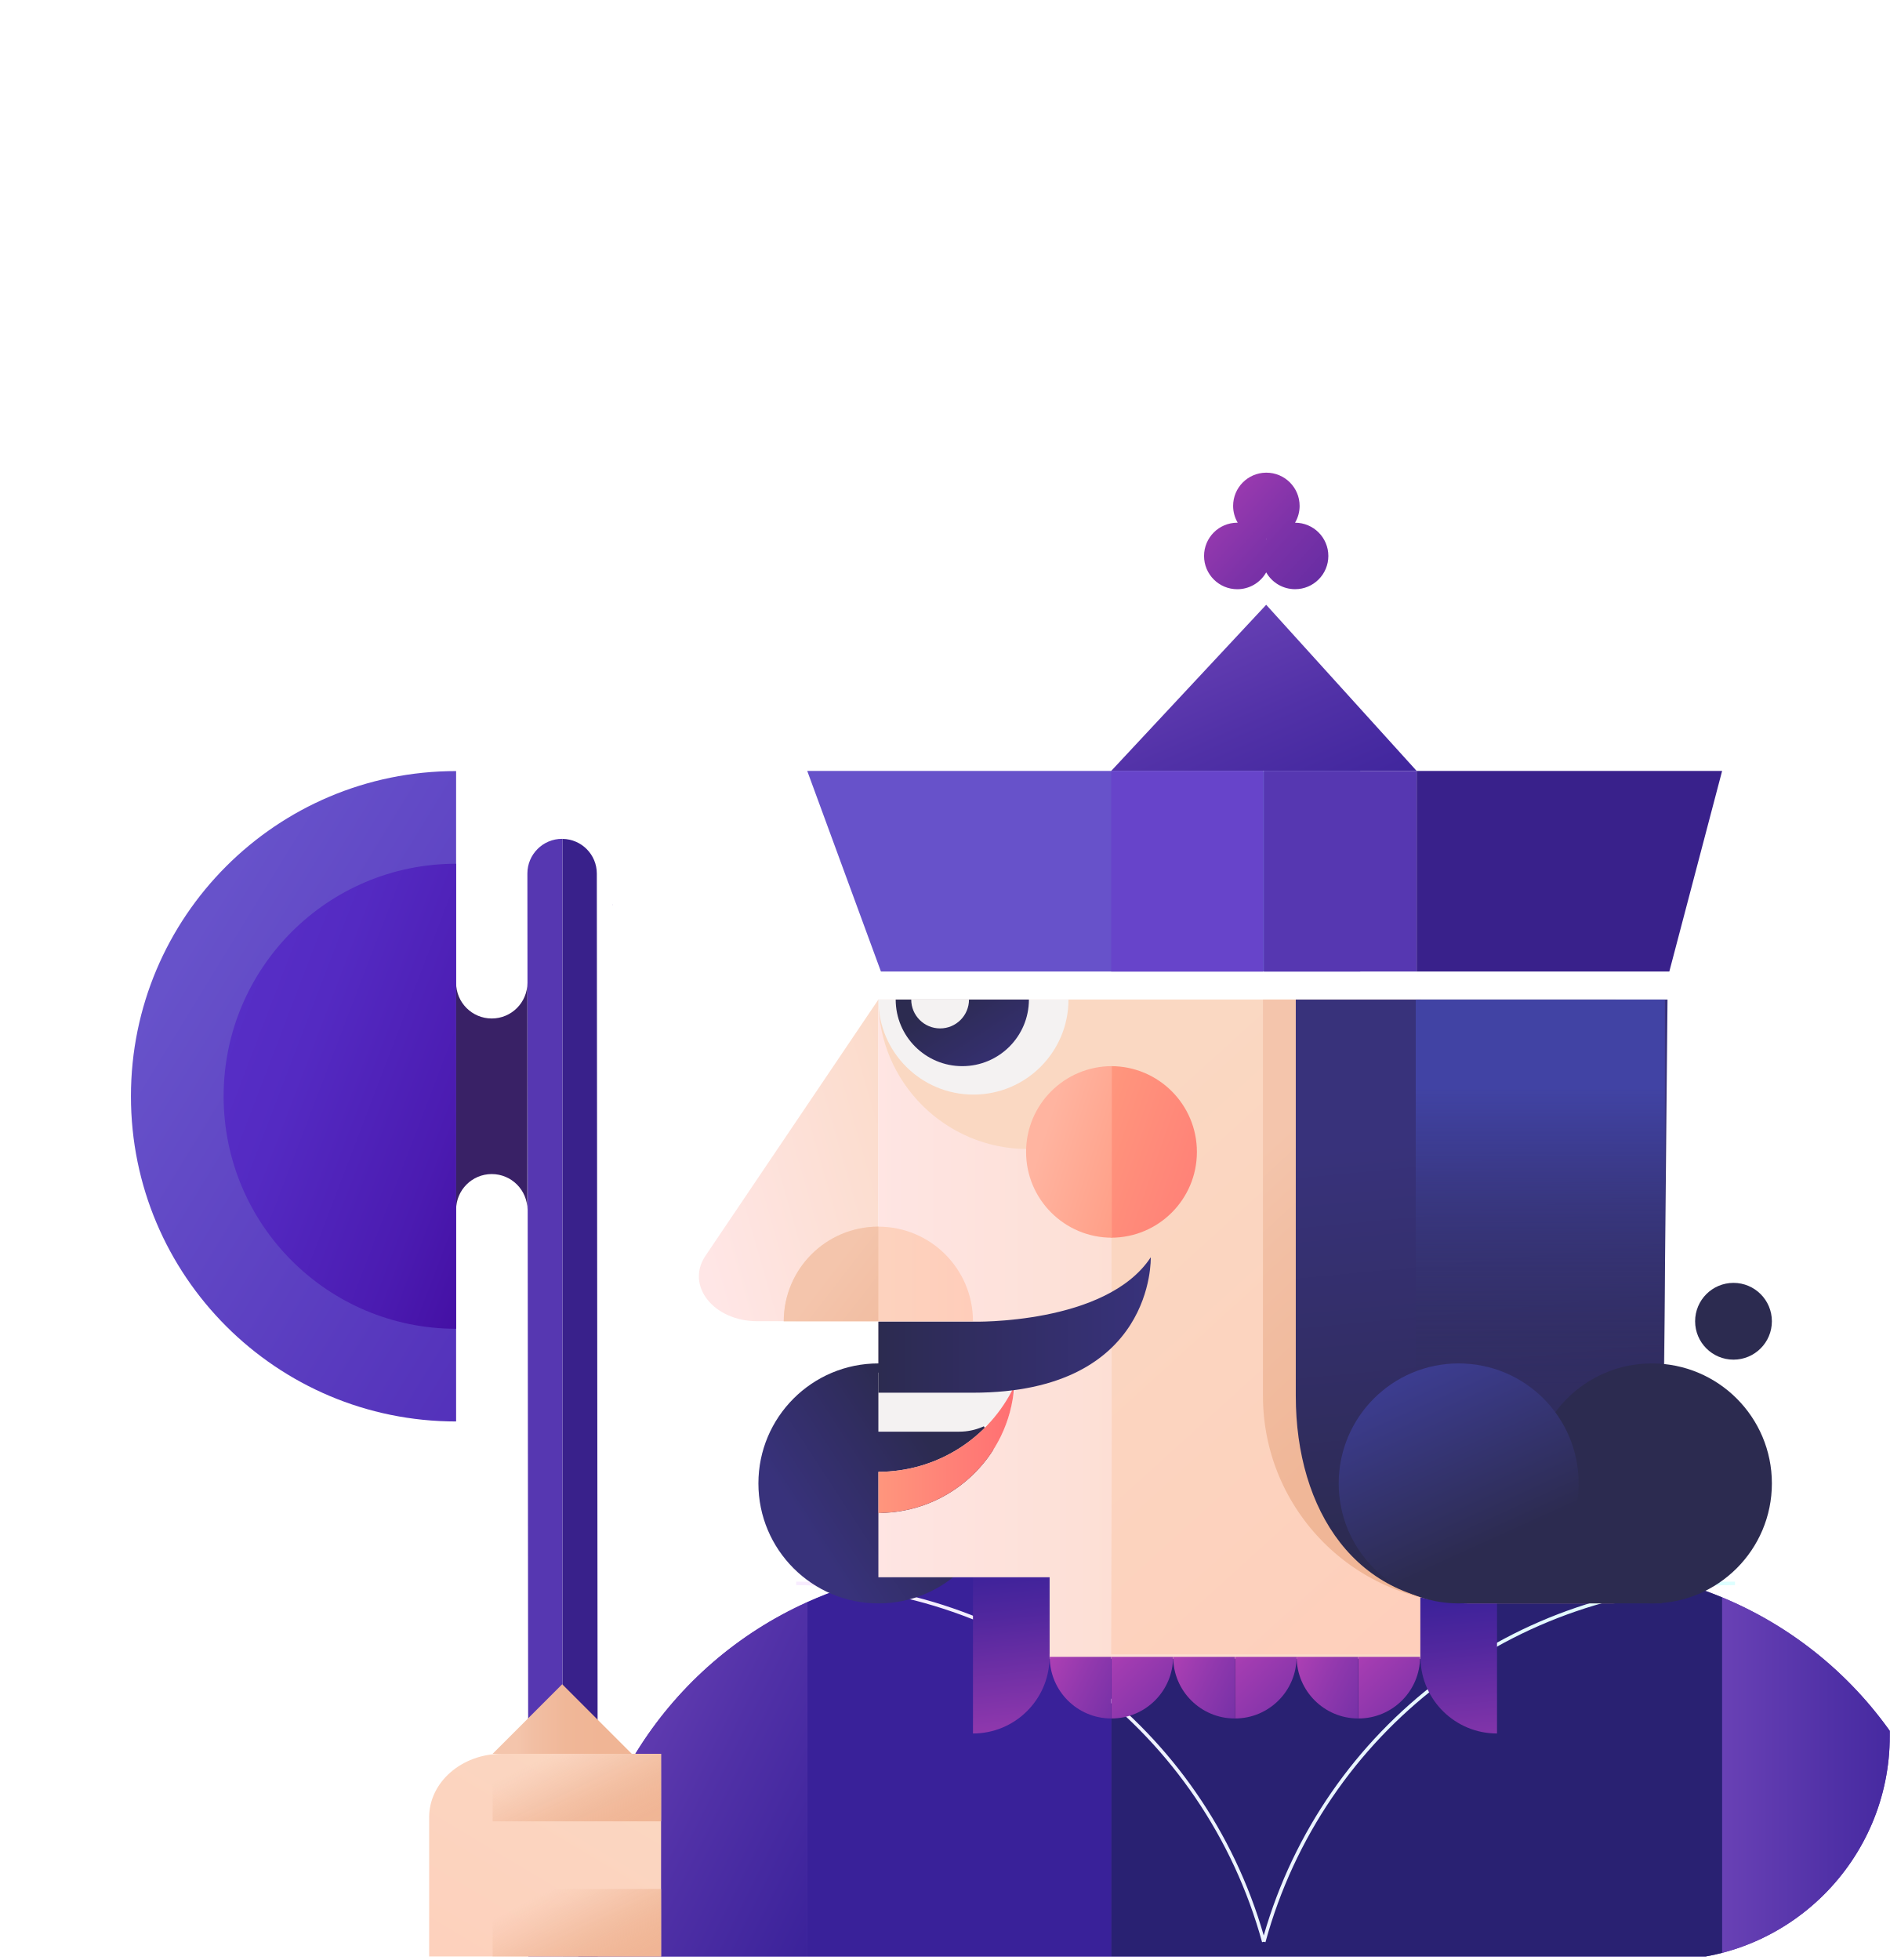
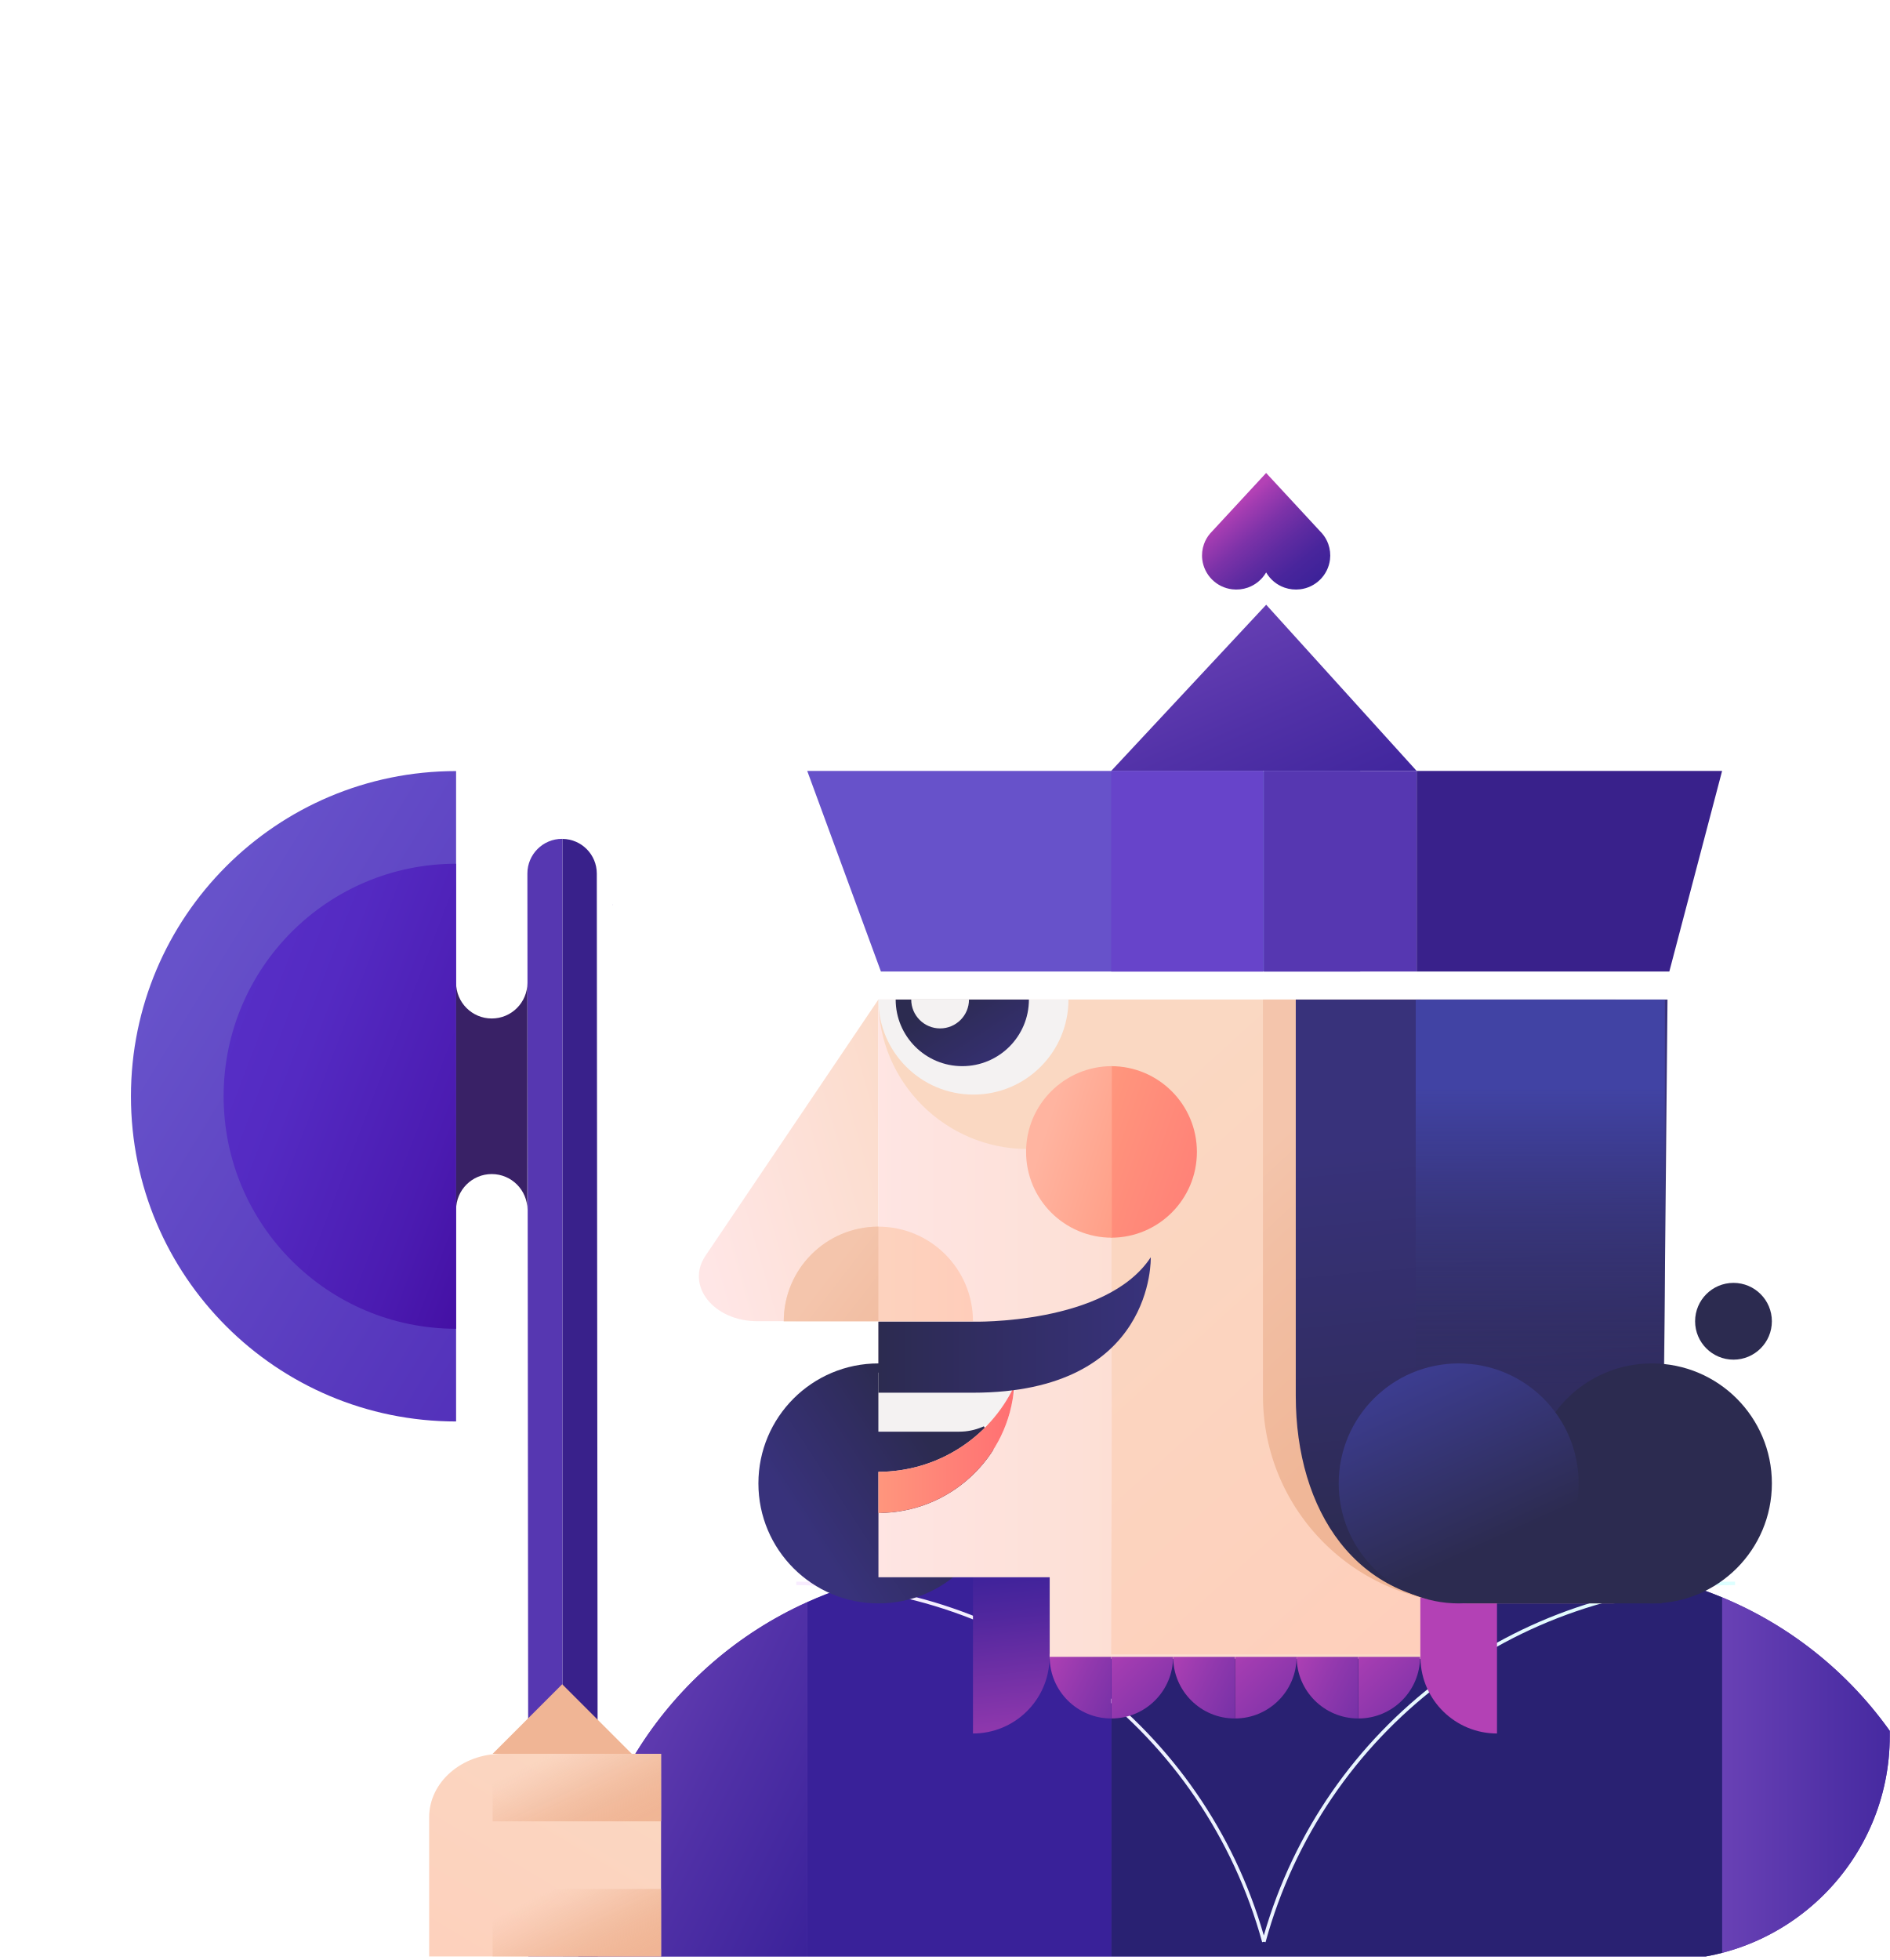
<svg xmlns="http://www.w3.org/2000/svg" xmlns:xlink="http://www.w3.org/1999/xlink" width="135" height="140" viewBox="0 0 135 140">
  <defs>
    <clipPath id="clip-path">
-       <rect id="Rectangle_219" data-name="Rectangle 219" width="135" height="140" rx="16" transform="translate(-1615.689 508.604)" fill="none" />
+       <rect id="Rectangle_253" data-name="Rectangle 253" width="135" height="140" rx="16" transform="translate(-1000.413 508.604)" fill="none" />
    </clipPath>
    <linearGradient id="linear-gradient" x1="0.597" y1="1.728" x2="0.388" y2="-0.054" gradientUnits="objectBoundingBox">
      <stop offset="0" stop-color="#392199" />
      <stop offset="0.549" stop-color="#5131a7" />
      <stop offset="1" stop-color="#6941b5" />
    </linearGradient>
    <linearGradient id="linear-gradient-2" y1="0.5" x2="1" y2="0.5" gradientUnits="objectBoundingBox">
      <stop offset="0" stop-color="#6941b5" />
      <stop offset="0.451" stop-color="#5131a7" />
      <stop offset="1" stop-color="#392199" />
    </linearGradient>
    <linearGradient id="linear-gradient-3" x1="0.218" y1="0.151" x2="0.757" y2="0.818" gradientUnits="objectBoundingBox">
      <stop offset="0" stop-color="#392199" />
      <stop offset="1" stop-color="#392199" />
    </linearGradient>
    <linearGradient id="linear-gradient-4" x1="1.09" y1="0.951" x2="0.119" y2="0.209" xlink:href="#linear-gradient" />
    <linearGradient id="linear-gradient-5" y1="0.5" x2="1" y2="0.5" gradientUnits="objectBoundingBox">
      <stop offset="0" stop-color="#f8ecff" />
      <stop offset="0.548" stop-color="#ebf5ff" />
      <stop offset="1" stop-color="#dff" />
    </linearGradient>
    <linearGradient id="linear-gradient-6" x1="0.05" y1="0.245" x2="0.923" y2="1.34" xlink:href="#linear-gradient-2" />
    <linearGradient id="linear-gradient-7" x1="0.73" y1="0.35" x2="0.2" y2="0.696" gradientUnits="objectBoundingBox">
      <stop offset="0" stop-color="#2c2b50" />
      <stop offset="0.394" stop-color="#312d62" />
      <stop offset="1" stop-color="#38327b" />
    </linearGradient>
    <linearGradient id="linear-gradient-8" x1="0.541" y1="1.348" x2="0.472" y2="-0.077" gradientUnits="objectBoundingBox">
      <stop offset="0" stop-color="#b341b5" />
      <stop offset="0.256" stop-color="#9038ad" />
      <stop offset="0.761" stop-color="#51279e" />
      <stop offset="1" stop-color="#392199" />
    </linearGradient>
    <linearGradient id="linear-gradient-9" y1="0.5" x2="1" y2="0.5" gradientUnits="objectBoundingBox">
      <stop offset="0.176" stop-color="#ffe6e6" />
      <stop offset="1" stop-color="#fad8c2" />
    </linearGradient>
    <linearGradient id="linear-gradient-10" x1="-0.185" y1="1.109" x2="1.48" y2="0.253" xlink:href="#linear-gradient-9" />
    <linearGradient id="linear-gradient-11" x1="-0.331" y1="0.5" x2="1" y2="0.5" xlink:href="#linear-gradient-9" />
    <linearGradient id="linear-gradient-12" x1="0.452" y1="0.148" x2="1.163" y2="1.101" gradientUnits="objectBoundingBox">
      <stop offset="0" stop-color="#fad8c2" />
      <stop offset="1" stop-color="#ffcdba" />
    </linearGradient>
    <linearGradient id="linear-gradient-13" y1="0.5" x2="1" y2="0.5" gradientUnits="objectBoundingBox">
      <stop offset="0" stop-color="#ff967d" />
      <stop offset="1" stop-color="#ff6f72" />
    </linearGradient>
-     <linearGradient id="linear-gradient-14" x1="4.596" y1="1.348" x2="4.527" y2="-0.077" xlink:href="#linear-gradient-8" />
+     <linearGradient id="linear-gradient-14" x1="-220.119" y1="1.348" x2="-220.188" y2="-0.077" xlink:href="#linear-gradient-8" />
    <linearGradient id="linear-gradient-15" x1="0.251" y1="0.089" x2="0.723" y2="0.831" gradientUnits="objectBoundingBox">
      <stop offset="0.001" stop-color="#f4c5ac" />
      <stop offset="0.176" stop-color="#f2bfa4" />
      <stop offset="0.581" stop-color="#f0b798" />
      <stop offset="1" stop-color="#f0b595" />
    </linearGradient>
    <linearGradient id="linear-gradient-16" x1="0.534" y1="0.908" x2="0.494" y2="0.226" xlink:href="#linear-gradient-7" />
    <linearGradient id="linear-gradient-17" x1="0" y1="0.5" x2="1" y2="0.5" xlink:href="#linear-gradient-12" />
-     <linearGradient id="linear-gradient-18" x1="-0.12" y1="0.236" x2="1.693" y2="1.505" xlink:href="#linear-gradient-13" />
+     <linearGradient id="linear-gradient-18" x1="-0.119" y1="0.236" x2="1.692" y2="1.505" xlink:href="#linear-gradient-13" />
    <linearGradient id="linear-gradient-19" x1="2.333" y1="1.503" x2="0.055" y2="0.053" gradientUnits="objectBoundingBox">
      <stop offset="0.368" stop-color="#ff967d" />
      <stop offset="0.884" stop-color="#ffb4a0" />
    </linearGradient>
    <linearGradient id="linear-gradient-20" x1="0" y1="0.5" x2="1" y2="0.5" xlink:href="#linear-gradient-7" />
    <linearGradient id="linear-gradient-21" x1="0.068" y1="0.166" x2="3.087" y2="2.498" gradientUnits="objectBoundingBox">
      <stop offset="0.134" stop-color="#f4c5ac" />
      <stop offset="0.286" stop-color="#f2bfa4" />
      <stop offset="0.637" stop-color="#f0b798" />
      <stop offset="1" stop-color="#f0b595" />
    </linearGradient>
    <linearGradient id="linear-gradient-22" x1="0.242" y1="0.148" x2="1.189" y2="0.87" xlink:href="#linear-gradient-7" />
    <linearGradient id="linear-gradient-23" x1="0.5" y1="0.951" x2="0.5" y2="0.152" gradientUnits="objectBoundingBox">
      <stop offset="0.354" stop-color="#2c2b50" stop-opacity="0" />
      <stop offset="0.584" stop-color="#343470" stop-opacity="0.384" />
      <stop offset="0.867" stop-color="#3d3e95" stop-opacity="0.827" />
      <stop offset="0.999" stop-color="#4143a4" />
    </linearGradient>
    <linearGradient id="linear-gradient-24" x1="0.618" y1="0.76" x2="0.18" y2="-0.208" gradientUnits="objectBoundingBox">
      <stop offset="0" stop-color="#2c2b50" />
      <stop offset="0.111" stop-color="#2f2e5a" />
      <stop offset="0.627" stop-color="#3a3a87" />
      <stop offset="1" stop-color="#4143a4" />
    </linearGradient>
-     <linearGradient id="linear-gradient-25" x1="-0.149" y1="-0.021" x2="2.714" y2="1.427" xlink:href="#linear-gradient-8" />
-     <linearGradient id="linear-gradient-26" x1="3.999" y1="4.126" x2="-0.163" y2="-0.186" gradientUnits="objectBoundingBox">
+     <linearGradient id="linear-gradient-25" x1="-0.149" y1="-0.021" x2="2.715" y2="1.427" xlink:href="#linear-gradient-8" />
+     <linearGradient id="linear-gradient-26" x1="4" y1="4.126" x2="-0.162" y2="-0.186" gradientUnits="objectBoundingBox">
      <stop offset="0" stop-color="#392199" />
      <stop offset="0.173" stop-color="#3d2299" />
      <stop offset="0.356" stop-color="#49259c" />
      <stop offset="0.544" stop-color="#5f2ba1" />
      <stop offset="0.735" stop-color="#7c32a8" />
      <stop offset="0.927" stop-color="#a23cb1" />
      <stop offset="1" stop-color="#b341b5" />
    </linearGradient>
    <linearGradient id="linear-gradient-27" x1="-0.149" y1="-0.021" x2="2.715" y2="1.427" xlink:href="#linear-gradient-8" />
    <linearGradient id="linear-gradient-28" x1="3.999" y1="4.126" x2="-0.163" y2="-0.186" xlink:href="#linear-gradient-26" />
    <linearGradient id="linear-gradient-29" x1="-0.149" y1="-0.021" x2="2.715" y2="1.427" xlink:href="#linear-gradient-8" />
-     <linearGradient id="linear-gradient-30" x1="4" y1="4.126" x2="-0.162" y2="-0.186" xlink:href="#linear-gradient-26" />
-     <linearGradient id="linear-gradient-31" x1="2.607" y1="2.396" x2="-0.21" y2="-0.007" xlink:href="#linear-gradient-26" />
-     <linearGradient id="linear-gradient-32" x1="1.453" y1="1.466" x2="0.355" y2="0.121" gradientUnits="objectBoundingBox">
+     <linearGradient id="linear-gradient-30" x1="3.999" y1="4.126" x2="-0.163" y2="-0.186" xlink:href="#linear-gradient-26" />
+     <linearGradient id="linear-gradient-31" x1="1.453" y1="1.466" x2="0.355" y2="0.121" gradientUnits="objectBoundingBox">
      <stop offset="0.202" stop-color="#4e28b6" />
      <stop offset="1" stop-color="#6752ca" />
    </linearGradient>
-     <linearGradient id="linear-gradient-33" x1="0.103" y1="0.019" x2="1.485" y2="1.081" gradientUnits="objectBoundingBox">
+     <linearGradient id="linear-gradient-32" x1="0.103" y1="0.019" x2="1.485" y2="1.081" gradientUnits="objectBoundingBox">
      <stop offset="0" stop-color="#5830c8" />
      <stop offset="0.249" stop-color="#542ac2" />
      <stop offset="0.58" stop-color="#4b1bb1" />
      <stop offset="0.956" stop-color="#3c0395" />
      <stop offset="0.999" stop-color="#3a0092" />
    </linearGradient>
-     <linearGradient id="linear-gradient-34" x1="1.035" y1="-0.173" x2="-0.295" y2="1.769" xlink:href="#linear-gradient-12" />
-     <linearGradient id="linear-gradient-35" x1="0.079" y1="-0.631" x2="0.786" y2="-0.631" xlink:href="#linear-gradient-21" />
-     <linearGradient id="linear-gradient-36" x1="0.02" y1="0.117" x2="1.066" y2="0.952" gradientUnits="objectBoundingBox">
+     <linearGradient id="linear-gradient-33" x1="1.035" y1="-0.173" x2="-0.295" y2="1.769" xlink:href="#linear-gradient-12" />
+     <linearGradient id="linear-gradient-34" x1="-18.052" y1="-88.173" x2="-17.345" y2="-88.173" xlink:href="#linear-gradient-21" />
+     <linearGradient id="linear-gradient-35" x1="0.02" y1="0.117" x2="1.066" y2="0.952" gradientUnits="objectBoundingBox">
      <stop offset="0.134" stop-color="#f4c5ac" stop-opacity="0" />
      <stop offset="0.225" stop-color="#f3c1a7" stop-opacity="0.204" />
      <stop offset="0.331" stop-color="#f2bea2" stop-opacity="0.412" />
      <stop offset="0.441" stop-color="#f1bb9e" stop-opacity="0.592" />
      <stop offset="0.55" stop-color="#f1b99a" stop-opacity="0.741" />
      <stop offset="0.66" stop-color="#f0b798" stop-opacity="0.855" />
      <stop offset="0.771" stop-color="#f0b696" stop-opacity="0.933" />
      <stop offset="0.884" stop-color="#f0b595" stop-opacity="0.984" />
      <stop offset="1" stop-color="#f0b595" />
    </linearGradient>
+     <linearGradient id="linear-gradient-37" x1="0.916" y1="1.147" x2="0.189" y2="0.347" xlink:href="#linear-gradient-26" />
  </defs>
-   <g id="black_j" transform="translate(1615.689 -508.604)">
-     <g id="Group_159" data-name="Group 159" clip-path="url(#clip-path)">
-       <g id="Group_158" data-name="Group 158">
-         <g id="Group_151" data-name="Group 151">
-           <g id="Group_150" data-name="Group 150">
-             <path id="Path_331" data-name="Path 331" d="M-1492.666,622.7a27.692,27.692,0,0,0-10.631-2.112h-43.315a27.636,27.636,0,0,0-11.41,2.455,27.76,27.76,0,0,0-16.351,25.306h98.837A27.767,27.767,0,0,0-1492.666,622.7Z" fill="url(#linear-gradient)" />
-             <path id="Path_332" data-name="Path 332" d="M-1475.536,648.35a27.766,27.766,0,0,0-17.13-25.648V648.35Z" fill="url(#linear-gradient-2)" />
-             <path id="Path_333" data-name="Path 333" d="M-1546.612,620.589a27.651,27.651,0,0,0-11.41,2.455V648.35h21.735V620.589Z" fill="url(#linear-gradient-3)" />
-             <path id="Path_334" data-name="Path 334" d="M-1503.3,620.589h-32.99V648.35h43.621V622.7A27.673,27.673,0,0,0-1503.3,620.589Z" fill="#292172" />
+   <g id="black_j" transform="translate(1010.413 -514.604)">
+     <g id="Group_248" data-name="Group 248" transform="translate(-10 6)" clip-path="url(#clip-path)">
+       <g id="Group_247" data-name="Group 247">
+         <g id="Group_240" data-name="Group 240">
+           <g id="Group_239" data-name="Group 239">
+             <path id="Path_563" data-name="Path 563" d="M-877.391,622.7a27.688,27.688,0,0,0-10.631-2.112h-43.314a27.641,27.641,0,0,0-11.411,2.455,27.759,27.759,0,0,0-16.35,25.306h98.837A27.768,27.768,0,0,0-877.391,622.7Z" fill="url(#linear-gradient)" />
+             <path id="Path_564" data-name="Path 564" d="M-860.26,648.35A27.767,27.767,0,0,0-877.391,622.7V648.35Z" fill="url(#linear-gradient-2)" />
+             <path id="Path_565" data-name="Path 565" d="M-931.336,620.589a27.656,27.656,0,0,0-11.411,2.455V648.35h21.735V620.589Z" fill="url(#linear-gradient-3)" />
+             <path id="Path_566" data-name="Path 566" d="M-888.022,620.589h-32.99V648.35h43.621V622.7A27.669,27.669,0,0,0-888.022,620.589Z" fill="#292172" />
          </g>
-           <path id="Path_335" data-name="Path 335" d="M-1574.373,648.35h16.351V623.044A27.76,27.76,0,0,0-1574.373,648.35Z" fill="url(#linear-gradient-4)" />
-         </g>
-         <path id="Path_336" data-name="Path 336" d="M-1491.881,621.577a34.916,34.916,0,0,0-33.53,25.277,34.963,34.963,0,0,0-33.4-25.277v.25a34.712,34.712,0,0,1,33.282,25.507l.12-.033.12.033a34.663,34.663,0,0,1,33.41-25.507h.132v-.25Z" fill="url(#linear-gradient-5)" />
-         <path id="Path_337" data-name="Path 337" d="M-1514.487,563.67h-21.821l11.072-11.867Z" fill="url(#linear-gradient-6)" />
-         <path id="Path_338" data-name="Path 338" d="M-1552.87,606.942v6.792a10.755,10.755,0,0,0,9.7-6.111,10.715,10.715,0,0,0,1.052-4.644h-10.755Z" fill="none" />
-         <circle id="Ellipse_13" data-name="Ellipse 13" cx="8.571" cy="8.571" r="8.571" transform="translate(-1561.511 605.991)" fill="url(#linear-gradient-7)" />
-         <path id="Path_339" data-name="Path 339" d="M-1546.183,620.962v11.463a5.473,5.473,0,0,0,5.469-5.336h.007v-6.127Z" fill="url(#linear-gradient-8)" />
-         <g id="Group_152" data-name="Group 152">
-           <path id="Path_340" data-name="Path 340" d="M-1543.255,607.774a11.2,11.2,0,0,1-9.685,8.9A9.724,9.724,0,0,0-1543.255,607.774Z" fill="none" />
-           <path id="Path_341" data-name="Path 341" d="M-1543.255,607.774c0-.051.014-.1.018-.151a10.755,10.755,0,0,1-9.7,6.111v2.938A11.2,11.2,0,0,0-1543.255,607.774Z" fill="url(#linear-gradient-9)" />
-           <path id="Path_342" data-name="Path 342" d="M-1565.29,598.3c-1.439,2.133.578,4.677,3.709,4.677h8.641V580Z" fill="url(#linear-gradient-10)" />
-           <path id="Path_343" data-name="Path 343" d="M-1538.27,580h-14.67v25.973h9.99a11.7,11.7,0,0,1-.305,1.8,9.724,9.724,0,0,1-9.685,8.9v4.593h12.233v5.824h26.544V580Z" fill="url(#linear-gradient-11)" />
-         </g>
-         <path id="Path_344" data-name="Path 344" d="M-1525.706,599.512c-.045,0-.09,0-.136.007v.217C-1525.8,599.66-1525.75,599.587-1525.706,599.512Z" fill="none" />
-         <path id="Path_345" data-name="Path 345" d="M-1525.972,599.522c.043.072.089.141.13.214v-.217c-.03,0-.061.005-.092.005Z" fill="none" />
-         <path id="Path_346" data-name="Path 346" d="M-1531.584,580h-21.356a10.678,10.678,0,0,0,10.678,10.678,10.623,10.623,0,0,0,5.965-1.821l.026,22.074-.037,15.845h22.145V580Z" fill="url(#linear-gradient-12)" />
-         <path id="Path_347" data-name="Path 347" d="M-1542.95,606.648h-9.991v4.218h5.773A4.217,4.217,0,0,0-1542.95,606.648Z" fill="#f4f2f2" />
-         <path id="Path_348" data-name="Path 348" d="M-1543.237,607.623a10.755,10.755,0,0,1-9.7,6.111v2.938A9.729,9.729,0,0,0-1543.237,607.623Z" fill="url(#linear-gradient-13)" />
-         <path id="Path_349" data-name="Path 349" d="M-1508.747,620.962v11.463a5.471,5.471,0,0,1-5.469-5.336h-.008v-6.127Z" fill="url(#linear-gradient-14)" />
-         <path id="Path_350" data-name="Path 350" d="M-1525.467,580v28.308a14.825,14.825,0,0,0,14.825,14.825h9.958a4.707,4.707,0,0,0,4.763-4.125,4.547,4.547,0,0,0-4.428-4.969.045.045,0,0,1-.046-.045l.12-33.994" fill="url(#linear-gradient-15)" />
-         <path id="Path_351" data-name="Path 351" d="M-1496.566,580l-.409,43.133h-13.667c-8.188,0-12.48-6.638-12.48-14.825V580Z" fill="url(#linear-gradient-16)" />
-         <path id="Path_352" data-name="Path 352" d="M-1552.941,596.222a6.757,6.757,0,0,0-6.757,6.757h13.515A6.757,6.757,0,0,0-1552.941,596.222Z" fill="url(#linear-gradient-17)" />
-         <path id="Path_353" data-name="Path 353" d="M-1530.186,590.884a6.126,6.126,0,0,0-6.126-6.126v12.253A6.127,6.127,0,0,0-1530.186,590.884Z" fill="url(#linear-gradient-18)" />
-         <path id="Path_354" data-name="Path 354" d="M-1542.389,590.884a6.127,6.127,0,0,0,6.126,6.127V584.758A6.126,6.126,0,0,0-1542.389,590.884Z" fill="url(#linear-gradient-19)" />
-         <path id="Path_355" data-name="Path 355" d="M-1552.941,603.01h6.758s9.521.234,12.7-4.6c0,0,.331,9.673-12.7,9.673h-6.758Z" fill="url(#linear-gradient-20)" />
-         <path id="Path_356" data-name="Path 356" d="M-1559.7,602.979h6.757v-6.757A6.757,6.757,0,0,0-1559.7,602.979Z" fill="url(#linear-gradient-21)" />
-         <g id="Group_153" data-name="Group 153">
-           <path id="Path_357" data-name="Path 357" d="M-1558.022,563.67l5.264,14.328h34.24V563.67Z" fill="#6752ca" />
-           <rect id="Rectangle_214" data-name="Rectangle 214" width="10.91" height="14.328" transform="translate(-1525.397 563.67)" fill="#5637b1" />
-           <rect id="Rectangle_215" data-name="Rectangle 215" width="10.841" height="14.328" transform="translate(-1536.308 563.67)" fill="#6744ca" />
-           <path id="Path_358" data-name="Path 358" d="M-1492.666,563.67-1496.438,578h-18.049V563.67Z" fill="#39218b" />
-         </g>
-         <path id="Path_359" data-name="Path 359" d="M-1546.15,586.789a6.79,6.79,0,0,0,6.791-6.79h-13.582A6.791,6.791,0,0,0-1546.15,586.789Z" fill="#f4f2f2" />
-         <path id="Path_360" data-name="Path 360" d="M-1546.945,584.758a4.759,4.759,0,0,0,4.759-4.759h-9.518A4.759,4.759,0,0,0-1546.945,584.758Z" fill="url(#linear-gradient-22)" />
-         <path id="Path_361" data-name="Path 361" d="M-1548.53,582.062a2.063,2.063,0,0,0,2.063-2.063h-4.127A2.063,2.063,0,0,0-1548.53,582.062Z" fill="#f4f2f2" />
-         <rect id="Rectangle_216" data-name="Rectangle 216" width="17.8" height="41.267" transform="translate(-1514.553 579.999)" fill="url(#linear-gradient-23)" />
-         <circle id="Ellipse_14" data-name="Ellipse 14" cx="8.571" cy="8.571" r="8.571" transform="translate(-1506.253 605.991)" fill="#2c2b50" />
-         <circle id="Ellipse_15" data-name="Ellipse 15" cx="8.571" cy="8.571" r="8.571" transform="translate(-1520.056 605.991)" fill="url(#linear-gradient-24)" />
-         <circle id="Ellipse_16" data-name="Ellipse 16" cx="2.742" cy="2.742" r="2.742" transform="translate(-1494.595 600.238)" fill="#2c2b50" />
-         <path id="Path_362" data-name="Path 362" d="M-1536.3,631.352v-4.4h-4.4A4.4,4.4,0,0,0-1536.3,631.352Z" fill="url(#linear-gradient-25)" />
-         <path id="Path_363" data-name="Path 363" d="M-1536.287,631.352v-4.4h4.4A4.4,4.4,0,0,1-1536.287,631.352Z" fill="url(#linear-gradient-26)" />
-         <path id="Path_364" data-name="Path 364" d="M-1527.481,631.352v-4.4h-4.4A4.4,4.4,0,0,0-1527.481,631.352Z" fill="url(#linear-gradient-27)" />
-         <path id="Path_365" data-name="Path 365" d="M-1527.465,631.352v-4.4h4.4A4.4,4.4,0,0,1-1527.465,631.352Z" fill="url(#linear-gradient-28)" />
-         <path id="Path_366" data-name="Path 366" d="M-1518.659,631.352v-4.4h-4.4A4.4,4.4,0,0,0-1518.659,631.352Z" fill="url(#linear-gradient-29)" />
-         <path id="Path_367" data-name="Path 367" d="M-1518.643,631.352v-4.4h4.4A4.4,4.4,0,0,1-1518.643,631.352Z" fill="url(#linear-gradient-30)" />
-         <path id="Path_368" data-name="Path 368" d="M-1566.139,555.987h-.041l.021.034Z" fill="none" />
-         <path id="Path_369" data-name="Path 369" d="M-1523.171,545.941h-.005a2.364,2.364,0,0,0,.328-1.2,2.375,2.375,0,0,0-2.376-2.375h-.028a2.374,2.374,0,0,0-2.347,2.374,2.364,2.364,0,0,0,.328,1.2l-.028,0a2.376,2.376,0,0,0-2.376,2.376,2.376,2.376,0,0,0,2.376,2.376,2.373,2.373,0,0,0,2.047-1.177c.005-.009.012-.017.017-.026a2.372,2.372,0,0,0,2.064,1.2,2.375,2.375,0,0,0,2.375-2.376A2.375,2.375,0,0,0-1523.171,545.941Zm-2.064,1.2-.017-.028h.033Z" fill="url(#linear-gradient-31)" />
-         <g id="Group_157" data-name="Group 157">
-           <g id="Group_154" data-name="Group 154">
-             <path id="Path_370" data-name="Path 370" d="M-1606.335,586.909a23.228,23.228,0,0,0,23.229,23.228V563.681A23.228,23.228,0,0,0-1606.335,586.909Z" fill="url(#linear-gradient-32)" />
-             <path id="Path_371" data-name="Path 371" d="M-1599.714,586.909a16.608,16.608,0,0,0,16.608,16.607V570.3A16.608,16.608,0,0,0-1599.714,586.909Z" fill="url(#linear-gradient-33)" />
-             <path id="Path_372" data-name="Path 372" d="M-1580.56,581.353a2.546,2.546,0,0,1-2.546-2.547v16.206a2.546,2.546,0,0,1,2.546-2.546,2.546,2.546,0,0,1,2.546,2.546V578.806A2.546,2.546,0,0,1-1580.56,581.353Z" fill="#392166" />
-             <path id="Path_373" data-name="Path 373" d="M-1571.9,573.219h-.028l.017.028.016-.027Z" fill="#5637b1" />
-             <path id="Path_374" data-name="Path 374" d="M-1575.536,568.52a2.48,2.48,0,0,0-2.478,2.482l.067,74.869,0,2.479,2.445,0V568.522Z" fill="#5637b1" />
-             <path id="Path_375" data-name="Path 375" d="M-1573.054,571a2.479,2.479,0,0,0-2.446-2.475v79.826h.035l2.479,0,0-2.48Z" fill="#39218b" />
+           <path id="Path_567" data-name="Path 567" d="M-959.1,648.35h16.35V623.044A27.759,27.759,0,0,0-959.1,648.35Z" fill="url(#linear-gradient-4)" />
+         </g>
+         <path id="Path_568" data-name="Path 568" d="M-876.6,621.577a34.915,34.915,0,0,0-33.53,25.277,34.964,34.964,0,0,0-33.4-25.277v.25a34.713,34.713,0,0,1,33.283,25.507l.12-.033.12.033a34.663,34.663,0,0,1,33.41-25.507h.132v-.25Z" fill="url(#linear-gradient-5)" />
+         <path id="Path_569" data-name="Path 569" d="M-899.211,563.67h-21.821L-909.96,551.8Z" fill="url(#linear-gradient-6)" />
+         <path id="Path_570" data-name="Path 570" d="M-937.595,606.942v6.792a10.756,10.756,0,0,0,9.7-6.111,10.728,10.728,0,0,0,1.051-4.644h-10.755Z" fill="none" />
+         <circle id="Ellipse_25" data-name="Ellipse 25" cx="8.571" cy="8.571" r="8.571" transform="translate(-946.235 605.991)" fill="url(#linear-gradient-7)" />
+         <path id="Path_571" data-name="Path 571" d="M-930.907,620.962v11.463a5.473,5.473,0,0,0,5.469-5.336h.007v-6.127Z" fill="url(#linear-gradient-8)" />
+         <g id="Group_241" data-name="Group 241">
+           <path id="Path_572" data-name="Path 572" d="M-927.979,607.774a11.2,11.2,0,0,1-9.686,8.9A9.725,9.725,0,0,0-927.979,607.774Z" fill="none" />
+           <path id="Path_573" data-name="Path 573" d="M-927.979,607.774c0-.051.014-.1.017-.151a10.755,10.755,0,0,1-9.7,6.111v2.938A11.2,11.2,0,0,0-927.979,607.774Z" fill="url(#linear-gradient-9)" />
+           <path id="Path_574" data-name="Path 574" d="M-950.015,598.3c-1.439,2.133.579,4.677,3.709,4.677h8.641V580Z" fill="url(#linear-gradient-10)" />
+           <path id="Path_575" data-name="Path 575" d="M-922.994,580h-14.671v25.973h9.991a11.7,11.7,0,0,1-.3,1.8,9.725,9.725,0,0,1-9.686,8.9v4.593h12.234v5.824h26.544V580Z" fill="url(#linear-gradient-11)" />
+         </g>
+         <path id="Path_576" data-name="Path 576" d="M-910.43,599.512c-.046,0-.091,0-.136.007v.217C-910.523,599.66-910.474,599.587-910.43,599.512Z" fill="none" />
+         <path id="Path_577" data-name="Path 577" d="M-910.7,599.522c.042.072.089.141.13.214v-.217c-.031,0-.061.005-.093.005Z" fill="none" />
+         <path id="Path_578" data-name="Path 578" d="M-916.309,580h-21.356a10.678,10.678,0,0,0,10.678,10.678,10.627,10.627,0,0,0,5.966-1.821l.026,22.074-.037,15.845h22.145V580Z" fill="url(#linear-gradient-12)" />
+         <path id="Path_579" data-name="Path 579" d="M-927.674,606.648h-9.991v4.218h5.773A4.218,4.218,0,0,0-927.674,606.648Z" fill="#f4f2f2" />
+         <path id="Path_580" data-name="Path 580" d="M-927.962,607.623a10.755,10.755,0,0,1-9.7,6.111v2.938A9.728,9.728,0,0,0-927.962,607.623Z" fill="url(#linear-gradient-13)" />
+         <path id="Path_581" data-name="Path 581" d="M-893.472,620.962v11.463a5.473,5.473,0,0,1-5.469-5.336h-.007v-6.127Z" fill="url(#linear-gradient-14)" />
+         <path id="Path_582" data-name="Path 582" d="M-910.191,580v28.308a14.825,14.825,0,0,0,14.824,14.825h9.959a4.708,4.708,0,0,0,4.763-4.125,4.548,4.548,0,0,0-4.429-4.969.045.045,0,0,1-.045-.045L-885,580" fill="url(#linear-gradient-15)" />
+         <path id="Path_583" data-name="Path 583" d="M-881.291,580l-.409,43.133h-13.667c-8.187,0-12.48-6.638-12.48-14.825V580Z" fill="url(#linear-gradient-16)" />
+         <path id="Path_584" data-name="Path 584" d="M-937.665,596.222a6.758,6.758,0,0,0-6.758,6.757h13.516A6.758,6.758,0,0,0-937.665,596.222Z" fill="url(#linear-gradient-17)" />
+         <path id="Path_585" data-name="Path 585" d="M-914.91,590.884a6.127,6.127,0,0,0-6.127-6.126v12.253A6.127,6.127,0,0,0-914.91,590.884Z" fill="url(#linear-gradient-18)" />
+         <path id="Path_586" data-name="Path 586" d="M-927.113,590.884a6.126,6.126,0,0,0,6.126,6.127V584.758A6.126,6.126,0,0,0-927.113,590.884Z" fill="url(#linear-gradient-19)" />
+         <path id="Path_587" data-name="Path 587" d="M-937.665,603.01h6.758s9.52.234,12.7-4.6c0,0,.332,9.673-12.7,9.673h-6.758Z" fill="url(#linear-gradient-20)" />
+         <path id="Path_588" data-name="Path 588" d="M-944.423,602.979h6.758v-6.757A6.758,6.758,0,0,0-944.423,602.979Z" fill="url(#linear-gradient-21)" />
+         <g id="Group_242" data-name="Group 242">
+           <path id="Path_589" data-name="Path 589" d="M-942.747,563.67-937.482,578h34.24V563.67Z" fill="#6752ca" />
+           <rect id="Rectangle_248" data-name="Rectangle 248" width="10.91" height="14.328" transform="translate(-910.122 563.67)" fill="#5637b1" />
+           <rect id="Rectangle_249" data-name="Rectangle 249" width="10.841" height="14.328" transform="translate(-921.032 563.67)" fill="#6744ca" />
+           <path id="Path_590" data-name="Path 590" d="M-877.391,563.67-881.162,578h-18.049V563.67Z" fill="#39218b" />
+         </g>
+         <path id="Path_591" data-name="Path 591" d="M-930.874,586.789a6.79,6.79,0,0,0,6.79-6.79h-13.581A6.79,6.79,0,0,0-930.874,586.789Z" fill="#f4f2f2" />
+         <path id="Path_592" data-name="Path 592" d="M-931.669,584.758A4.759,4.759,0,0,0-926.91,580h-9.519A4.76,4.76,0,0,0-931.669,584.758Z" fill="url(#linear-gradient-22)" />
+         <path id="Path_593" data-name="Path 593" d="M-933.255,582.062A2.063,2.063,0,0,0-931.191,580h-4.127A2.063,2.063,0,0,0-933.255,582.062Z" fill="#f4f2f2" />
+         <rect id="Rectangle_250" data-name="Rectangle 250" width="17.8" height="41.267" transform="translate(-899.278 579.999)" fill="url(#linear-gradient-23)" />
+         <circle id="Ellipse_26" data-name="Ellipse 26" cx="8.571" cy="8.571" r="8.571" transform="translate(-890.977 605.991)" fill="#2c2b50" />
+         <circle id="Ellipse_27" data-name="Ellipse 27" cx="8.571" cy="8.571" r="8.571" transform="translate(-904.78 605.991)" fill="url(#linear-gradient-24)" />
+         <circle id="Ellipse_28" data-name="Ellipse 28" cx="2.742" cy="2.742" r="2.742" transform="translate(-879.32 600.238)" fill="#2c2b50" />
+         <path id="Path_594" data-name="Path 594" d="M-921.028,631.352v-4.4h-4.4A4.4,4.4,0,0,0-921.028,631.352Z" fill="url(#linear-gradient-25)" />
+         <path id="Path_595" data-name="Path 595" d="M-921.012,631.352v-4.4h4.4A4.4,4.4,0,0,1-921.012,631.352Z" fill="url(#linear-gradient-26)" />
+         <path id="Path_596" data-name="Path 596" d="M-912.206,631.352v-4.4h-4.4A4.4,4.4,0,0,0-912.206,631.352Z" fill="url(#linear-gradient-27)" />
+         <path id="Path_597" data-name="Path 597" d="M-912.189,631.352v-4.4h4.4A4.4,4.4,0,0,1-912.189,631.352Z" fill="url(#linear-gradient-28)" />
+         <path id="Path_598" data-name="Path 598" d="M-903.383,631.352v-4.4h-4.4A4.4,4.4,0,0,0-903.383,631.352Z" fill="url(#linear-gradient-29)" />
+         <path id="Path_599" data-name="Path 599" d="M-903.367,631.352v-4.4h4.4A4.4,4.4,0,0,1-903.367,631.352Z" fill="url(#linear-gradient-30)" />
+         <path id="Path_600" data-name="Path 600" d="M-950.864,555.987h-.04l.021.034Z" fill="none" />
+         <g id="Group_246" data-name="Group 246">
+           <g id="Group_243" data-name="Group 243">
+             <path id="Path_601" data-name="Path 601" d="M-991.059,586.909a23.228,23.228,0,0,0,23.228,23.228V563.681A23.228,23.228,0,0,0-991.059,586.909Z" fill="url(#linear-gradient-31)" />
+             <path id="Path_602" data-name="Path 602" d="M-984.438,586.909a16.607,16.607,0,0,0,16.607,16.607V570.3A16.607,16.607,0,0,0-984.438,586.909Z" fill="url(#linear-gradient-32)" />
+             <path id="Path_603" data-name="Path 603" d="M-965.284,581.353a2.547,2.547,0,0,1-2.547-2.547v16.206a2.546,2.546,0,0,1,2.547-2.546,2.546,2.546,0,0,1,2.546,2.546V578.806A2.546,2.546,0,0,1-965.284,581.353Z" fill="#392166" />
+             <path id="Path_604" data-name="Path 604" d="M-956.621,573.219h-.028l.017.028.016-.027Z" fill="#5637b1" />
+             <path id="Path_605" data-name="Path 605" d="M-960.261,568.52A2.479,2.479,0,0,0-962.738,571l.067,74.869,0,2.479,2.445,0V568.522Z" fill="#5637b1" />
+             <path id="Path_606" data-name="Path 606" d="M-957.779,571a2.478,2.478,0,0,0-2.445-2.475v79.826h.034l2.48,0,0-2.48Z" fill="#39218b" />
          </g>
-           <g id="Group_156" data-name="Group 156">
-             <g id="Group_155" data-name="Group 155">
-               <path id="Path_376" data-name="Path 376" d="M-1579.841,633.876h0c-2.867,0-5.191,2.03-5.191,4.535v9.939h16.569V633.876Z" fill="url(#linear-gradient-34)" />
-               <path id="Path_377" data-name="Path 377" d="M-1575.527,628.906l-4.97,4.97h9.94Z" fill="url(#linear-gradient-35)" />
+           <g id="Group_245" data-name="Group 245">
+             <g id="Group_244" data-name="Group 244">
+               <path id="Path_607" data-name="Path 607" d="M-964.565,633.876h0c-2.867,0-5.191,2.03-5.191,4.535v9.939h16.568V633.876Z" fill="url(#linear-gradient-33)" />
+               <path id="Path_608" data-name="Path 608" d="M-960.251,628.906l-4.97,4.97h9.94Z" fill="url(#linear-gradient-34)" />
            </g>
-             <rect id="Rectangle_217" data-name="Rectangle 217" width="12.033" height="4.825" transform="translate(-1580.497 633.876)" fill="url(#linear-gradient-36)" />
-             <rect id="Rectangle_218" data-name="Rectangle 218" width="12.033" height="4.825" transform="translate(-1580.497 643.526)" fill="url(#linear-gradient-36)" />
+             <rect id="Rectangle_251" data-name="Rectangle 251" width="12.033" height="4.825" transform="translate(-965.221 633.876)" fill="url(#linear-gradient-35)" />
+             <rect id="Rectangle_252" data-name="Rectangle 252" width="12.033" height="4.825" transform="translate(-965.221 643.526)" fill="url(#linear-gradient-35)" />
          </g>
        </g>
+         <path id="Path_609" data-name="Path 609" d="M-905.524,547.466a2.408,2.408,0,0,0-.433-.75l-4.007-4.329-4.007,4.329a2.407,2.407,0,0,0-.433.75,2.422,2.422,0,0,0-.122,1.112,2.445,2.445,0,0,0,2.136,2.119,2.478,2.478,0,0,0,1.119-.122,2.458,2.458,0,0,0,1.307-1.083,2.458,2.458,0,0,0,1.307,1.083,2.478,2.478,0,0,0,1.119.122,2.445,2.445,0,0,0,2.136-2.119A2.422,2.422,0,0,0-905.524,547.466Z" fill="url(#linear-gradient-37)" />
      </g>
    </g>
  </g>
</svg>
